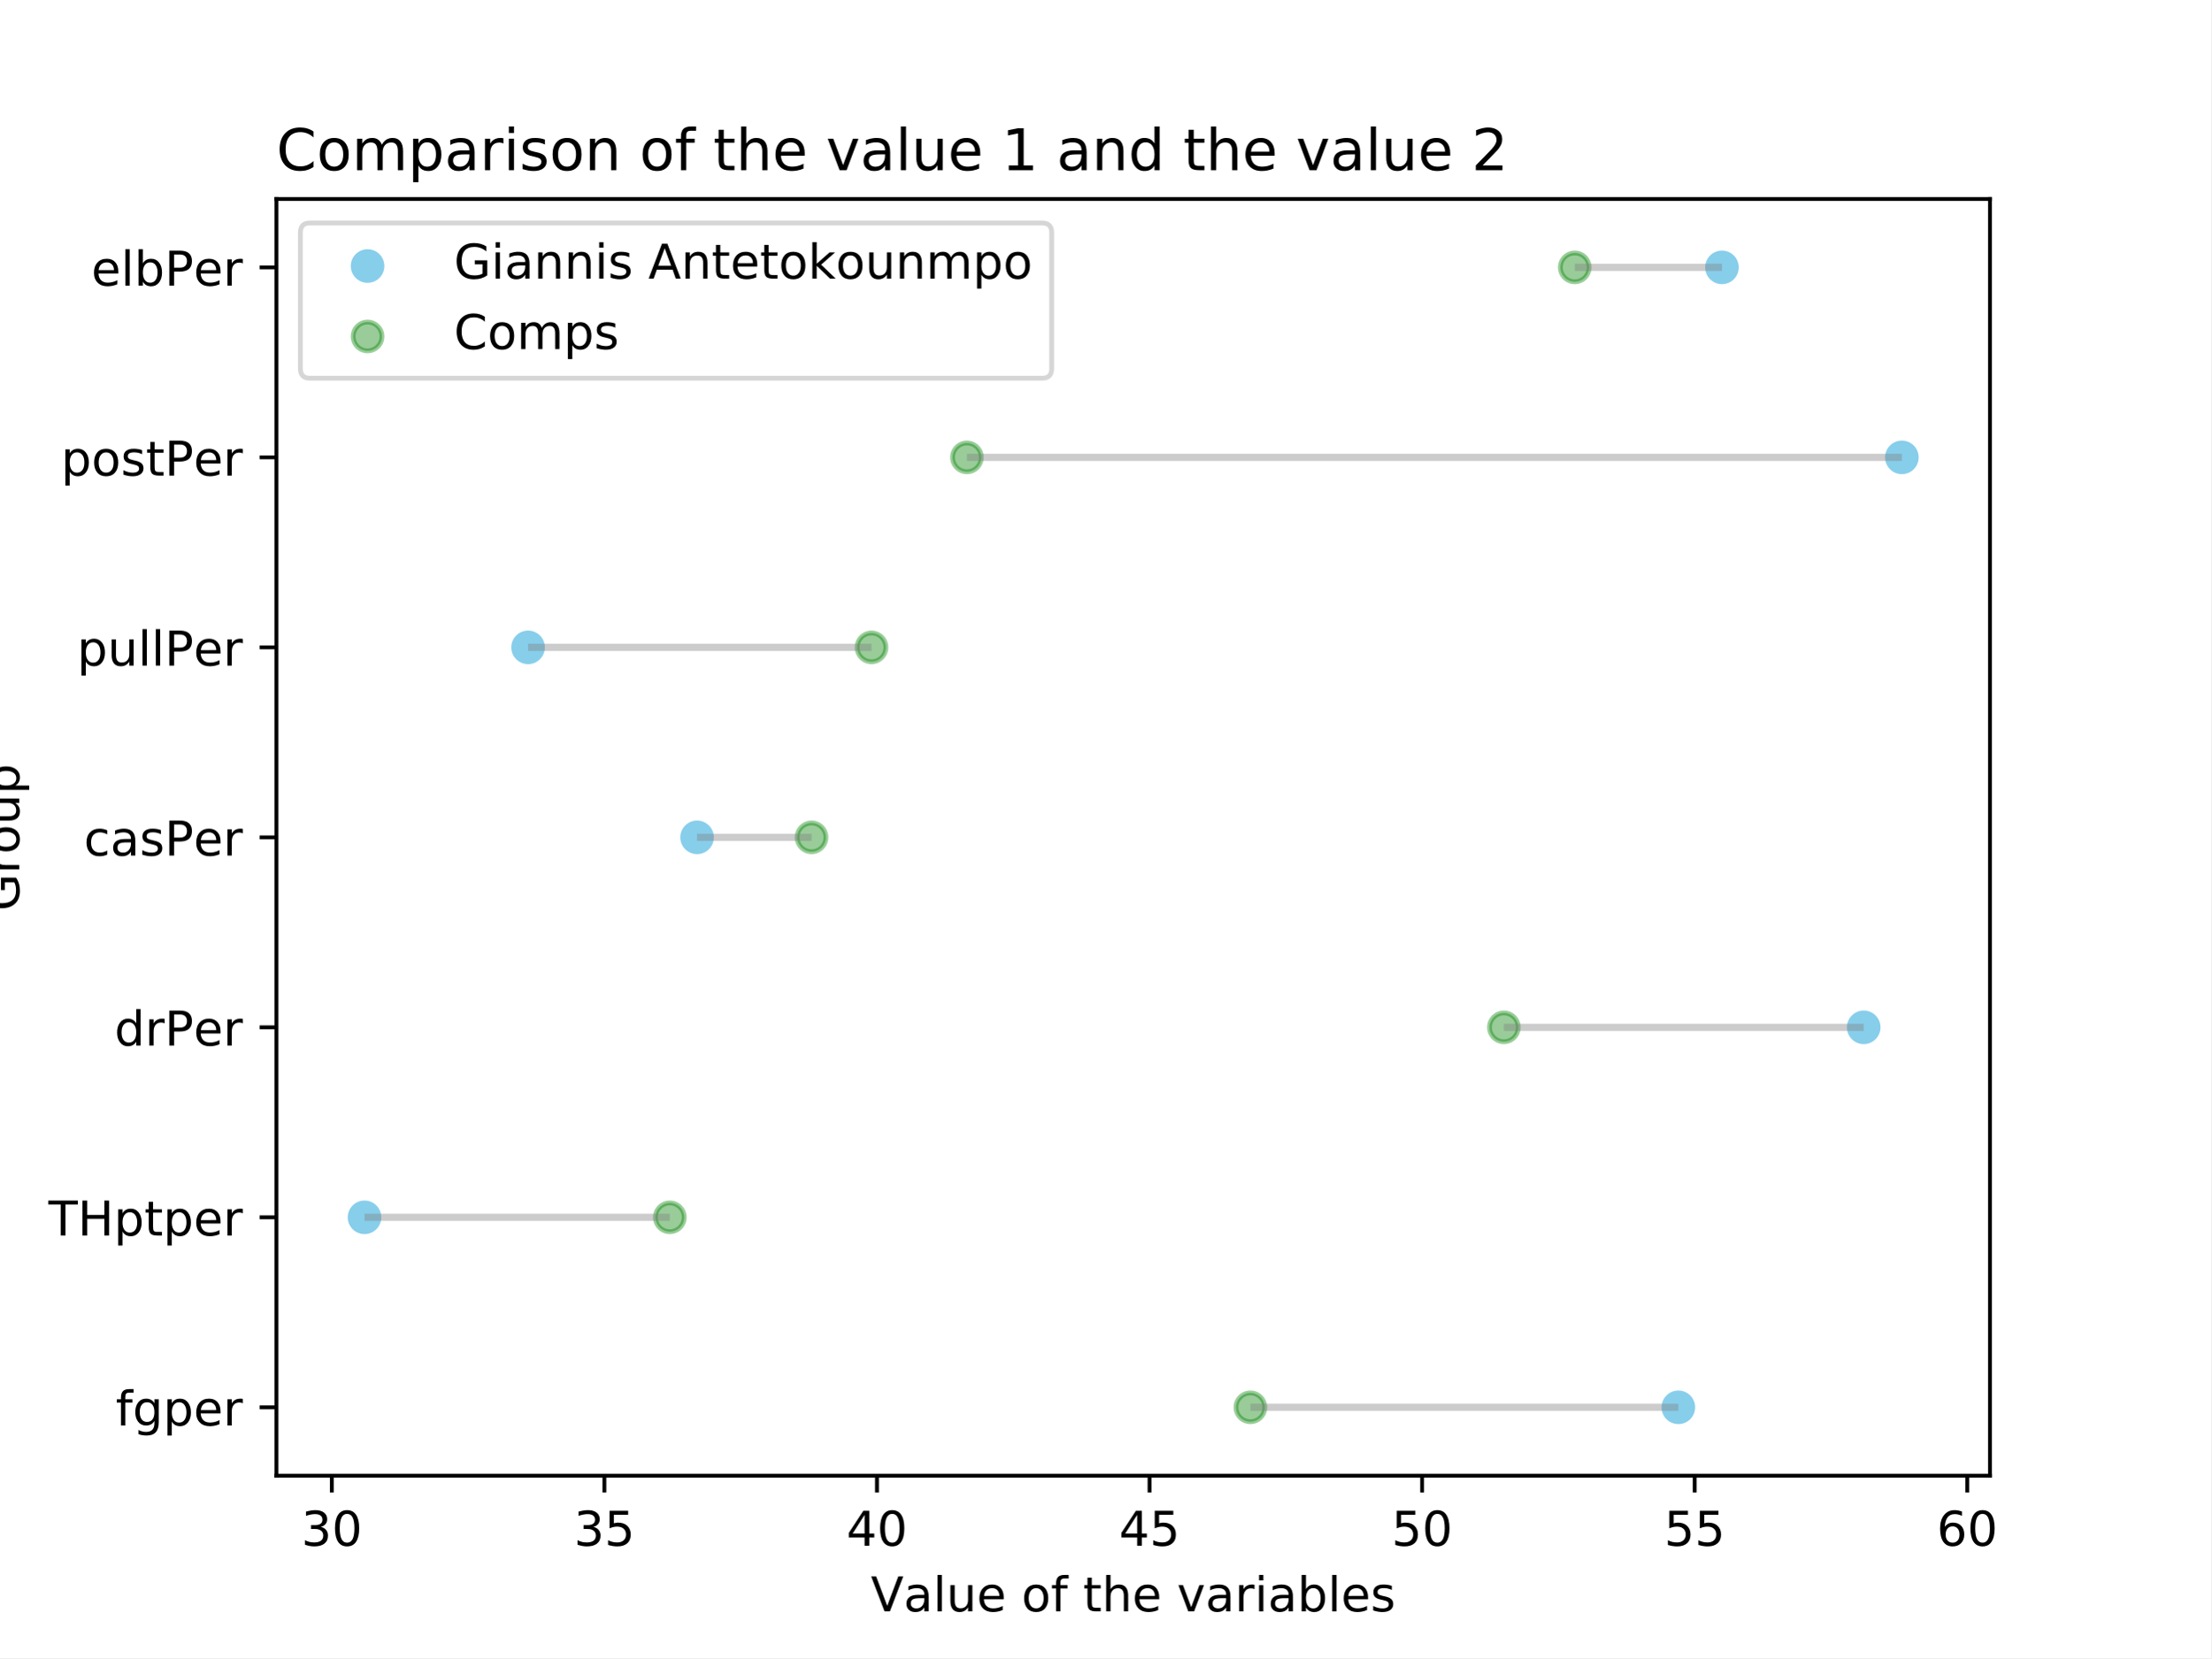
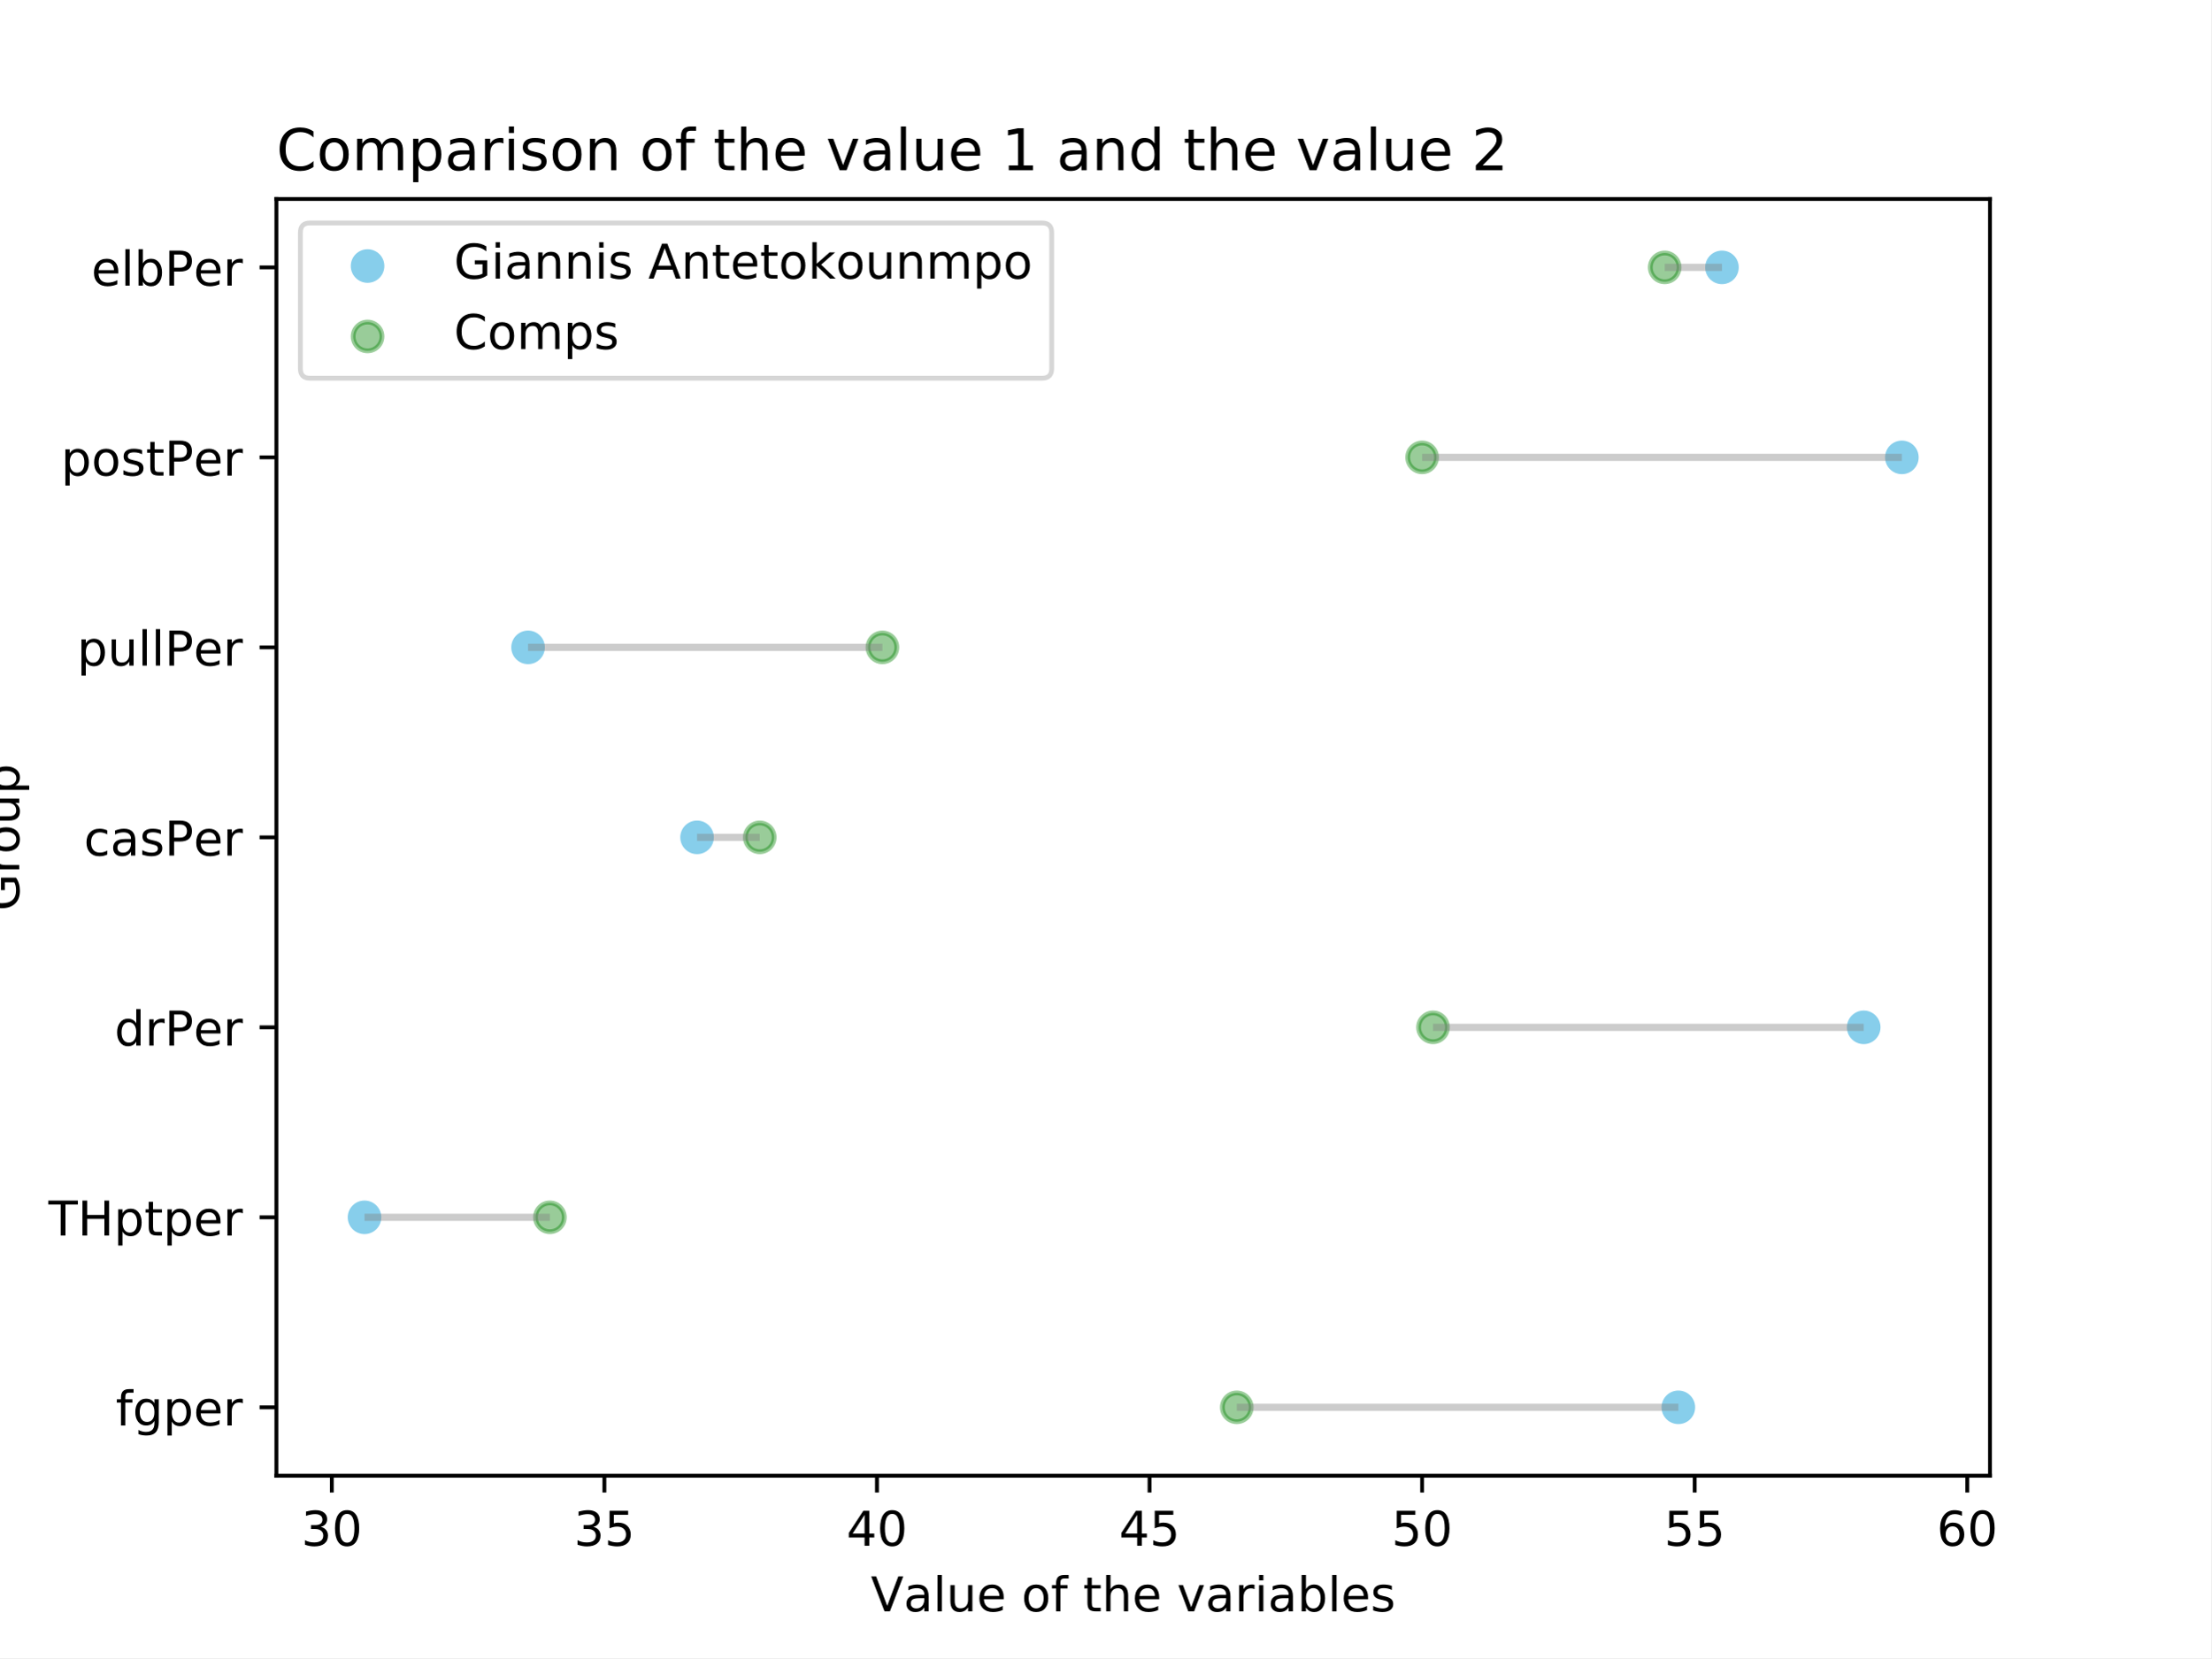
<svg xmlns="http://www.w3.org/2000/svg" xmlns:xlink="http://www.w3.org/1999/xlink" height="345.6pt" version="1.1" viewBox="0 0 460.8 345.6" width="460.8pt">
  <defs>
    <style type="text/css">
*{stroke-linecap:butt;stroke-linejoin:round;}
  </style>
  </defs>
  <g id="figure_1">
    <g id="patch_1">
      <path d="M 0 345.6  L 460.8 345.6  L 460.8 0  L 0 0  z " style="fill:#ffffff;" />
    </g>
    <g id="axes_1">
      <g id="patch_2">
        <path d="M 57.6 307.584  L 414.72 307.584  L 414.72 41.472  L 57.6 41.472  z " style="fill:#ffffff;" />
      </g>
      <g id="PathCollection_1">
        <defs>
-           <path d="M 0 3  C 0.796 3 1.559 2.684 2.121 2.121  C 2.684 1.559 3 0.796 3 0  C 3 -0.796 2.684 -1.559 2.121 -2.121  C 1.559 -2.684 0.796 -3 0 -3  C -0.796 -3 -1.559 -2.684 -2.121 -2.121  C -2.684 -1.559 -3 -0.796 -3 0  C -3 0.796 -2.684 1.559 -2.121 2.121  C -1.559 2.684 -0.796 3 0 3  z " id="m947776d955" style="stroke:#87ceeb;" />
+           <path d="M 0 3  C 0.796 3 1.559 2.684 2.121 2.121  C 2.684 1.559 3 0.796 3 0  C 3 -0.796 2.684 -1.559 2.121 -2.121  C 1.559 -2.684 0.796 -3 0 -3  C -0.796 -3 -1.559 -2.684 -2.121 -2.121  C -2.684 -1.559 -3 -0.796 -3 0  C -3 0.796 -2.684 1.559 -2.121 2.121  C -1.559 2.684 -0.796 3 0 3  z " id="m6962ec17f2" style="stroke:#87ceeb;" />
        </defs>
-         <g clip-path="url(#p437270d280)">
-           <use style="fill:#87ceeb;stroke:#87ceeb;" x="349.774" xlink:href="#m947776d955" y="293.329" />
-           <use style="fill:#87ceeb;stroke:#87ceeb;" x="75.964" xlink:href="#m947776d955" y="253.728" />
-           <use style="fill:#87ceeb;stroke:#87ceeb;" x="388.403" xlink:href="#m947776d955" y="214.128" />
-           <use style="fill:#87ceeb;stroke:#87ceeb;" x="145.269" xlink:href="#m947776d955" y="174.528" />
-           <use style="fill:#87ceeb;stroke:#87ceeb;" x="110.049" xlink:href="#m947776d955" y="134.928" />
-           <use style="fill:#87ceeb;stroke:#87ceeb;" x="396.356" xlink:href="#m947776d955" y="95.328" />
-           <use style="fill:#87ceeb;stroke:#87ceeb;" x="358.863" xlink:href="#m947776d955" y="55.727" />
+         <g clip-path="url(#p68c7eb4a32)">
+           <use style="fill:#87ceeb;stroke:#87ceeb;" x="349.774" xlink:href="#m6962ec17f2" y="293.329" />
+           <use style="fill:#87ceeb;stroke:#87ceeb;" x="75.964" xlink:href="#m6962ec17f2" y="253.728" />
+           <use style="fill:#87ceeb;stroke:#87ceeb;" x="388.403" xlink:href="#m6962ec17f2" y="214.128" />
+           <use style="fill:#87ceeb;stroke:#87ceeb;" x="145.269" xlink:href="#m6962ec17f2" y="174.528" />
+           <use style="fill:#87ceeb;stroke:#87ceeb;" x="110.049" xlink:href="#m6962ec17f2" y="134.928" />
+           <use style="fill:#87ceeb;stroke:#87ceeb;" x="396.356" xlink:href="#m6962ec17f2" y="95.328" />
+           <use style="fill:#87ceeb;stroke:#87ceeb;" x="358.863" xlink:href="#m6962ec17f2" y="55.727" />
        </g>
      </g>
      <g id="PathCollection_2">
        <defs>
-           <path d="M 0 3  C 0.796 3 1.559 2.684 2.121 2.121  C 2.684 1.559 3 0.796 3 0  C 3 -0.796 2.684 -1.559 2.121 -2.121  C 1.559 -2.684 0.796 -3 0 -3  C -0.796 -3 -1.559 -2.684 -2.121 -2.121  C -2.684 -1.559 -3 -0.796 -3 0  C -3 0.796 -2.684 1.559 -2.121 2.121  C -1.559 2.684 -0.796 3 0 3  z " id="md9dff371f3" style="stroke:#008000;stroke-opacity:0.4;" />
+           <path d="M 0 3  C 0.796 3 1.559 2.684 2.121 2.121  C 2.684 1.559 3 0.796 3 0  C 3 -0.796 2.684 -1.559 2.121 -2.121  C 1.559 -2.684 0.796 -3 0 -3  C -0.796 -3 -1.559 -2.684 -2.121 -2.121  C -2.684 -1.559 -3 -0.796 -3 0  C -3 0.796 -2.684 1.559 -2.121 2.121  C -1.559 2.684 -0.796 3 0 3  z " id="mbbd29cd074" style="stroke:#008000;stroke-opacity:0.4;" />
        </defs>
-         <g clip-path="url(#p437270d280)">
-           <use style="fill:#008000;fill-opacity:0.4;stroke:#008000;stroke-opacity:0.4;" x="260.587" xlink:href="#md9dff371f3" y="293.329" />
-           <use style="fill:#008000;fill-opacity:0.4;stroke:#008000;stroke-opacity:0.4;" x="139.588" xlink:href="#md9dff371f3" y="253.728" />
-           <use style="fill:#008000;fill-opacity:0.4;stroke:#008000;stroke-opacity:0.4;" x="313.417" xlink:href="#md9dff371f3" y="214.128" />
-           <use style="fill:#008000;fill-opacity:0.4;stroke:#008000;stroke-opacity:0.4;" x="169.128" xlink:href="#md9dff371f3" y="174.528" />
-           <use style="fill:#008000;fill-opacity:0.4;stroke:#008000;stroke-opacity:0.4;" x="181.625" xlink:href="#md9dff371f3" y="134.928" />
-           <use style="fill:#008000;fill-opacity:0.4;stroke:#008000;stroke-opacity:0.4;" x="201.508" xlink:href="#md9dff371f3" y="95.328" />
-           <use style="fill:#008000;fill-opacity:0.4;stroke:#008000;stroke-opacity:0.4;" x="328.187" xlink:href="#md9dff371f3" y="55.727" />
+         <g clip-path="url(#p68c7eb4a32)">
+           <use style="fill:#008000;fill-opacity:0.4;stroke:#008000;stroke-opacity:0.4;" x="257.747" xlink:href="#mbbd29cd074" y="293.329" />
+           <use style="fill:#008000;fill-opacity:0.4;stroke:#008000;stroke-opacity:0.4;" x="114.593" xlink:href="#mbbd29cd074" y="253.728" />
+           <use style="fill:#008000;fill-opacity:0.4;stroke:#008000;stroke-opacity:0.4;" x="298.648" xlink:href="#mbbd29cd074" y="214.128" />
+           <use style="fill:#008000;fill-opacity:0.4;stroke:#008000;stroke-opacity:0.4;" x="158.334" xlink:href="#mbbd29cd074" y="174.528" />
+           <use style="fill:#008000;fill-opacity:0.4;stroke:#008000;stroke-opacity:0.4;" x="183.898" xlink:href="#mbbd29cd074" y="134.928" />
+           <use style="fill:#008000;fill-opacity:0.4;stroke:#008000;stroke-opacity:0.4;" x="296.375" xlink:href="#mbbd29cd074" y="95.328" />
+           <use style="fill:#008000;fill-opacity:0.4;stroke:#008000;stroke-opacity:0.4;" x="346.934" xlink:href="#mbbd29cd074" y="55.727" />
        </g>
      </g>
      <g id="matplotlib.axis_1">
        <g id="xtick_1">
          <g id="line2d_1">
            <defs>
-               <path d="M 0 0  L 0 3.5  " id="m39824d3996" style="stroke:#000000;stroke-width:0.8;" />
-             </defs>
-             <g>
-               <use style="stroke:#000000;stroke-width:0.8;" x="69.148" xlink:href="#m39824d3996" y="307.584" />
+               <path d="M 0 0  L 0 3.5  " id="m022656944a" style="stroke:#000000;stroke-width:0.8;" />
+             </defs>
+             <g>
+               <use style="stroke:#000000;stroke-width:0.8;" x="69.148" xlink:href="#m022656944a" y="307.584" />
            </g>
          </g>
          <g id="text_1">
            <defs>
              <path d="M 40.578 39.312  Q 47.656 37.797 51.625 33  Q 55.609 28.219 55.609 21.188  Q 55.609 10.406 48.188 4.484  Q 40.766 -1.422 27.094 -1.422  Q 22.516 -1.422 17.656 -0.516  Q 12.797 0.391 7.625 2.203  L 7.625 11.719  Q 11.719 9.328 16.594 8.109  Q 21.484 6.891 26.812 6.891  Q 36.078 6.891 40.938 10.547  Q 45.797 14.203 45.797 21.188  Q 45.797 27.641 41.281 31.266  Q 36.766 34.906 28.719 34.906  L 20.219 34.906  L 20.219 43.016  L 29.109 43.016  Q 36.375 43.016 40.234 45.922  Q 44.094 48.828 44.094 54.297  Q 44.094 59.906 40.109 62.906  Q 36.141 65.922 28.719 65.922  Q 24.656 65.922 20.016 65.031  Q 15.375 64.156 9.812 62.312  L 9.812 71.094  Q 15.438 72.656 20.344 73.438  Q 25.25 74.219 29.594 74.219  Q 40.828 74.219 47.359 69.109  Q 53.906 64.016 53.906 55.328  Q 53.906 49.266 50.438 45.094  Q 46.969 40.922 40.578 39.312  z " id="DejaVuSans-33" />
              <path d="M 31.781 66.406  Q 24.172 66.406 20.328 58.906  Q 16.5 51.422 16.5 36.375  Q 16.5 21.391 20.328 13.891  Q 24.172 6.391 31.781 6.391  Q 39.453 6.391 43.281 13.891  Q 47.125 21.391 47.125 36.375  Q 47.125 51.422 43.281 58.906  Q 39.453 66.406 31.781 66.406  z M 31.781 74.219  Q 44.047 74.219 50.516 64.516  Q 56.984 54.828 56.984 36.375  Q 56.984 17.969 50.516 8.266  Q 44.047 -1.422 31.781 -1.422  Q 19.531 -1.422 13.062 8.266  Q 6.594 17.969 6.594 36.375  Q 6.594 54.828 13.062 64.516  Q 19.531 74.219 31.781 74.219  z " id="DejaVuSans-30" />
            </defs>
            <g transform="translate(62.78503 322.1824)scale(0.1 -0.1)">
              <use xlink:href="#DejaVuSans-33" />
              <use x="63.623" xlink:href="#DejaVuSans-30" />
            </g>
          </g>
        </g>
        <g id="xtick_2">
          <g id="line2d_2">
            <g>
-               <use style="stroke:#000000;stroke-width:0.8;" x="125.954" xlink:href="#m39824d3996" y="307.584" />
+               <use style="stroke:#000000;stroke-width:0.8;" x="125.954" xlink:href="#m022656944a" y="307.584" />
            </g>
          </g>
          <g id="text_2">
            <defs>
              <path d="M 10.797 72.906  L 49.516 72.906  L 49.516 64.594  L 19.828 64.594  L 19.828 46.734  Q 21.969 47.469 24.109 47.828  Q 26.266 48.188 28.422 48.188  Q 40.625 48.188 47.75 41.5  Q 54.891 34.812 54.891 23.391  Q 54.891 11.625 47.562 5.094  Q 40.234 -1.422 26.906 -1.422  Q 22.312 -1.422 17.547 -0.641  Q 12.797 0.141 7.719 1.703  L 7.719 11.625  Q 12.109 9.234 16.797 8.062  Q 21.484 6.891 26.703 6.891  Q 35.156 6.891 40.078 11.328  Q 45.016 15.766 45.016 23.391  Q 45.016 31 40.078 35.438  Q 35.156 39.891 26.703 39.891  Q 22.75 39.891 18.812 39.016  Q 14.891 38.141 10.797 36.281  z " id="DejaVuSans-35" />
            </defs>
            <g transform="translate(119.592 322.1824)scale(0.1 -0.1)">
              <use xlink:href="#DejaVuSans-33" />
              <use x="63.623" xlink:href="#DejaVuSans-35" />
            </g>
          </g>
        </g>
        <g id="xtick_3">
          <g id="line2d_3">
            <g>
-               <use style="stroke:#000000;stroke-width:0.8;" x="182.761" xlink:href="#m39824d3996" y="307.584" />
+               <use style="stroke:#000000;stroke-width:0.8;" x="182.761" xlink:href="#m022656944a" y="307.584" />
            </g>
          </g>
          <g id="text_3">
            <defs>
              <path d="M 37.797 64.312  L 12.891 25.391  L 37.797 25.391  z M 35.203 72.906  L 47.609 72.906  L 47.609 25.391  L 58.016 25.391  L 58.016 17.188  L 47.609 17.188  L 47.609 0  L 37.797 0  L 37.797 17.188  L 4.891 17.188  L 4.891 26.703  z " id="DejaVuSans-34" />
            </defs>
            <g transform="translate(176.399 322.1824)scale(0.1 -0.1)">
              <use xlink:href="#DejaVuSans-34" />
              <use x="63.623" xlink:href="#DejaVuSans-30" />
            </g>
          </g>
        </g>
        <g id="xtick_4">
          <g id="line2d_4">
            <g>
-               <use style="stroke:#000000;stroke-width:0.8;" x="239.568" xlink:href="#m39824d3996" y="307.584" />
+               <use style="stroke:#000000;stroke-width:0.8;" x="239.568" xlink:href="#m022656944a" y="307.584" />
            </g>
          </g>
          <g id="text_4">
            <g transform="translate(233.2059 322.1824)scale(0.1 -0.1)">
              <use xlink:href="#DejaVuSans-34" />
              <use x="63.623" xlink:href="#DejaVuSans-35" />
            </g>
          </g>
        </g>
        <g id="xtick_5">
          <g id="line2d_5">
            <g>
-               <use style="stroke:#000000;stroke-width:0.8;" x="296.375" xlink:href="#m39824d3996" y="307.584" />
+               <use style="stroke:#000000;stroke-width:0.8;" x="296.375" xlink:href="#m022656944a" y="307.584" />
            </g>
          </g>
          <g id="text_5">
            <g transform="translate(290.0129 322.1824)scale(0.1 -0.1)">
              <use xlink:href="#DejaVuSans-35" />
              <use x="63.623" xlink:href="#DejaVuSans-30" />
            </g>
          </g>
        </g>
        <g id="xtick_6">
          <g id="line2d_6">
            <g>
-               <use style="stroke:#000000;stroke-width:0.8;" x="353.182" xlink:href="#m39824d3996" y="307.584" />
+               <use style="stroke:#000000;stroke-width:0.8;" x="353.182" xlink:href="#m022656944a" y="307.584" />
            </g>
          </g>
          <g id="text_6">
            <g transform="translate(346.8198 322.1824)scale(0.1 -0.1)">
              <use xlink:href="#DejaVuSans-35" />
              <use x="63.623" xlink:href="#DejaVuSans-35" />
            </g>
          </g>
        </g>
        <g id="xtick_7">
          <g id="line2d_7">
            <g>
-               <use style="stroke:#000000;stroke-width:0.8;" x="409.989" xlink:href="#m39824d3996" y="307.584" />
+               <use style="stroke:#000000;stroke-width:0.8;" x="409.989" xlink:href="#m022656944a" y="307.584" />
            </g>
          </g>
          <g id="text_7">
            <defs>
              <path d="M 33.016 40.375  Q 26.375 40.375 22.484 35.828  Q 18.609 31.297 18.609 23.391  Q 18.609 15.531 22.484 10.953  Q 26.375 6.391 33.016 6.391  Q 39.656 6.391 43.531 10.953  Q 47.406 15.531 47.406 23.391  Q 47.406 31.297 43.531 35.828  Q 39.656 40.375 33.016 40.375  z M 52.594 71.297  L 52.594 62.312  Q 48.875 64.062 45.094 64.984  Q 41.312 65.922 37.594 65.922  Q 27.828 65.922 22.672 59.328  Q 17.531 52.734 16.797 39.406  Q 19.672 43.656 24.016 45.922  Q 28.375 48.188 33.594 48.188  Q 44.578 48.188 50.953 41.516  Q 57.328 34.859 57.328 23.391  Q 57.328 12.156 50.688 5.359  Q 44.047 -1.422 33.016 -1.422  Q 20.359 -1.422 13.672 8.266  Q 6.984 17.969 6.984 36.375  Q 6.984 53.656 15.188 63.938  Q 23.391 74.219 37.203 74.219  Q 40.922 74.219 44.703 73.484  Q 48.484 72.75 52.594 71.297  z " id="DejaVuSans-36" />
            </defs>
            <g transform="translate(403.6268 322.1824)scale(0.1 -0.1)">
              <use xlink:href="#DejaVuSans-36" />
              <use x="63.623" xlink:href="#DejaVuSans-30" />
            </g>
          </g>
        </g>
        <g id="text_8">
          <defs>
            <path d="M 28.609 0  L 0.781 72.906  L 11.078 72.906  L 34.188 11.531  L 57.328 72.906  L 67.578 72.906  L 39.797 0  z " id="DejaVuSans-56" />
            <path d="M 34.281 27.484  Q 23.391 27.484 19.188 25  Q 14.984 22.516 14.984 16.5  Q 14.984 11.719 18.141 8.906  Q 21.297 6.109 26.703 6.109  Q 34.188 6.109 38.703 11.406  Q 43.219 16.703 43.219 25.484  L 43.219 27.484  z M 52.203 31.203  L 52.203 0  L 43.219 0  L 43.219 8.297  Q 40.141 3.328 35.547 0.953  Q 30.953 -1.422 24.312 -1.422  Q 15.922 -1.422 10.953 3.297  Q 6 8.016 6 15.922  Q 6 25.141 12.172 29.828  Q 18.359 34.516 30.609 34.516  L 43.219 34.516  L 43.219 35.406  Q 43.219 41.609 39.141 45  Q 35.062 48.391 27.688 48.391  Q 23 48.391 18.547 47.266  Q 14.109 46.141 10.016 43.891  L 10.016 52.203  Q 14.938 54.109 19.578 55.047  Q 24.219 56 28.609 56  Q 40.484 56 46.344 49.844  Q 52.203 43.703 52.203 31.203  z " id="DejaVuSans-61" />
            <path d="M 9.422 75.984  L 18.406 75.984  L 18.406 0  L 9.422 0  z " id="DejaVuSans-6c" />
            <path d="M 8.5 21.578  L 8.5 54.688  L 17.484 54.688  L 17.484 21.922  Q 17.484 14.156 20.5 10.266  Q 23.531 6.391 29.594 6.391  Q 36.859 6.391 41.078 11.031  Q 45.312 15.672 45.312 23.688  L 45.312 54.688  L 54.297 54.688  L 54.297 0  L 45.312 0  L 45.312 8.406  Q 42.047 3.422 37.719 1  Q 33.406 -1.422 27.688 -1.422  Q 18.266 -1.422 13.375 4.438  Q 8.5 10.297 8.5 21.578  z M 31.109 56  z " id="DejaVuSans-75" />
            <path d="M 56.203 29.594  L 56.203 25.203  L 14.891 25.203  Q 15.484 15.922 20.484 11.062  Q 25.484 6.203 34.422 6.203  Q 39.594 6.203 44.453 7.469  Q 49.312 8.734 54.109 11.281  L 54.109 2.781  Q 49.266 0.734 44.188 -0.344  Q 39.109 -1.422 33.891 -1.422  Q 20.797 -1.422 13.156 6.188  Q 5.516 13.812 5.516 26.812  Q 5.516 40.234 12.766 48.109  Q 20.016 56 32.328 56  Q 43.359 56 49.781 48.891  Q 56.203 41.797 56.203 29.594  z M 47.219 32.234  Q 47.125 39.594 43.094 43.984  Q 39.062 48.391 32.422 48.391  Q 24.906 48.391 20.391 44.141  Q 15.875 39.891 15.188 32.172  z " id="DejaVuSans-65" />
            <path id="DejaVuSans-20" />
            <path d="M 30.609 48.391  Q 23.391 48.391 19.188 42.75  Q 14.984 37.109 14.984 27.297  Q 14.984 17.484 19.156 11.844  Q 23.344 6.203 30.609 6.203  Q 37.797 6.203 41.984 11.859  Q 46.188 17.531 46.188 27.297  Q 46.188 37.016 41.984 42.703  Q 37.797 48.391 30.609 48.391  z M 30.609 56  Q 42.328 56 49.016 48.375  Q 55.719 40.766 55.719 27.297  Q 55.719 13.875 49.016 6.219  Q 42.328 -1.422 30.609 -1.422  Q 18.844 -1.422 12.172 6.219  Q 5.516 13.875 5.516 27.297  Q 5.516 40.766 12.172 48.375  Q 18.844 56 30.609 56  z " id="DejaVuSans-6f" />
            <path d="M 37.109 75.984  L 37.109 68.5  L 28.516 68.5  Q 23.688 68.5 21.797 66.547  Q 19.922 64.594 19.922 59.516  L 19.922 54.688  L 34.719 54.688  L 34.719 47.703  L 19.922 47.703  L 19.922 0  L 10.891 0  L 10.891 47.703  L 2.297 47.703  L 2.297 54.688  L 10.891 54.688  L 10.891 58.5  Q 10.891 67.625 15.141 71.797  Q 19.391 75.984 28.609 75.984  z " id="DejaVuSans-66" />
            <path d="M 18.312 70.219  L 18.312 54.688  L 36.812 54.688  L 36.812 47.703  L 18.312 47.703  L 18.312 18.016  Q 18.312 11.328 20.141 9.422  Q 21.969 7.516 27.594 7.516  L 36.812 7.516  L 36.812 0  L 27.594 0  Q 17.188 0 13.234 3.875  Q 9.281 7.766 9.281 18.016  L 9.281 47.703  L 2.688 47.703  L 2.688 54.688  L 9.281 54.688  L 9.281 70.219  z " id="DejaVuSans-74" />
            <path d="M 54.891 33.016  L 54.891 0  L 45.906 0  L 45.906 32.719  Q 45.906 40.484 42.875 44.328  Q 39.844 48.188 33.797 48.188  Q 26.516 48.188 22.312 43.547  Q 18.109 38.922 18.109 30.906  L 18.109 0  L 9.078 0  L 9.078 75.984  L 18.109 75.984  L 18.109 46.188  Q 21.344 51.125 25.703 53.562  Q 30.078 56 35.797 56  Q 45.219 56 50.047 50.172  Q 54.891 44.344 54.891 33.016  z " id="DejaVuSans-68" />
            <path d="M 2.984 54.688  L 12.5 54.688  L 29.594 8.797  L 46.688 54.688  L 56.203 54.688  L 35.688 0  L 23.484 0  z " id="DejaVuSans-76" />
            <path d="M 41.109 46.297  Q 39.594 47.172 37.812 47.578  Q 36.031 48 33.891 48  Q 26.266 48 22.188 43.047  Q 18.109 38.094 18.109 28.812  L 18.109 0  L 9.078 0  L 9.078 54.688  L 18.109 54.688  L 18.109 46.188  Q 20.953 51.172 25.484 53.578  Q 30.031 56 36.531 56  Q 37.453 56 38.578 55.875  Q 39.703 55.766 41.062 55.516  z " id="DejaVuSans-72" />
            <path d="M 9.422 54.688  L 18.406 54.688  L 18.406 0  L 9.422 0  z M 9.422 75.984  L 18.406 75.984  L 18.406 64.594  L 9.422 64.594  z " id="DejaVuSans-69" />
            <path d="M 48.688 27.297  Q 48.688 37.203 44.609 42.844  Q 40.531 48.484 33.406 48.484  Q 26.266 48.484 22.188 42.844  Q 18.109 37.203 18.109 27.297  Q 18.109 17.391 22.188 11.75  Q 26.266 6.109 33.406 6.109  Q 40.531 6.109 44.609 11.75  Q 48.688 17.391 48.688 27.297  z M 18.109 46.391  Q 20.953 51.266 25.266 53.625  Q 29.594 56 35.594 56  Q 45.562 56 51.781 48.094  Q 58.016 40.188 58.016 27.297  Q 58.016 14.406 51.781 6.484  Q 45.562 -1.422 35.594 -1.422  Q 29.594 -1.422 25.266 0.953  Q 20.953 3.328 18.109 8.203  L 18.109 0  L 9.078 0  L 9.078 75.984  L 18.109 75.984  z " id="DejaVuSans-62" />
            <path d="M 44.281 53.078  L 44.281 44.578  Q 40.484 46.531 36.375 47.5  Q 32.281 48.484 27.875 48.484  Q 21.188 48.484 17.844 46.438  Q 14.5 44.391 14.5 40.281  Q 14.5 37.156 16.891 35.375  Q 19.281 33.594 26.516 31.984  L 29.594 31.297  Q 39.156 29.25 43.188 25.516  Q 47.219 21.781 47.219 15.094  Q 47.219 7.469 41.188 3.016  Q 35.156 -1.422 24.609 -1.422  Q 20.219 -1.422 15.453 -0.562  Q 10.688 0.297 5.422 2  L 5.422 11.281  Q 10.406 8.688 15.234 7.391  Q 20.062 6.109 24.812 6.109  Q 31.156 6.109 34.562 8.281  Q 37.984 10.453 37.984 14.406  Q 37.984 18.062 35.516 20.016  Q 33.062 21.969 24.703 23.781  L 21.578 24.516  Q 13.234 26.266 9.516 29.906  Q 5.812 33.547 5.812 39.891  Q 5.812 47.609 11.281 51.797  Q 16.75 56 26.812 56  Q 31.781 56 36.172 55.266  Q 40.578 54.547 44.281 53.078  z " id="DejaVuSans-73" />
          </defs>
          <g transform="translate(181.478 335.8606)scale(0.1 -0.1)">
            <use xlink:href="#DejaVuSans-56" />
            <use x="68.299" xlink:href="#DejaVuSans-61" />
            <use x="129.578" xlink:href="#DejaVuSans-6c" />
            <use x="157.361" xlink:href="#DejaVuSans-75" />
            <use x="220.74" xlink:href="#DejaVuSans-65" />
            <use x="282.264" xlink:href="#DejaVuSans-20" />
            <use x="314.051" xlink:href="#DejaVuSans-6f" />
            <use x="375.232" xlink:href="#DejaVuSans-66" />
            <use x="410.438" xlink:href="#DejaVuSans-20" />
            <use x="442.225" xlink:href="#DejaVuSans-74" />
            <use x="481.434" xlink:href="#DejaVuSans-68" />
            <use x="544.812" xlink:href="#DejaVuSans-65" />
            <use x="606.336" xlink:href="#DejaVuSans-20" />
            <use x="638.123" xlink:href="#DejaVuSans-76" />
            <use x="697.303" xlink:href="#DejaVuSans-61" />
            <use x="758.582" xlink:href="#DejaVuSans-72" />
            <use x="799.695" xlink:href="#DejaVuSans-69" />
            <use x="827.479" xlink:href="#DejaVuSans-61" />
            <use x="888.758" xlink:href="#DejaVuSans-62" />
            <use x="952.234" xlink:href="#DejaVuSans-6c" />
            <use x="980.018" xlink:href="#DejaVuSans-65" />
            <use x="1041.541" xlink:href="#DejaVuSans-73" />
          </g>
        </g>
      </g>
      <g id="matplotlib.axis_2">
        <g id="ytick_1">
          <g id="line2d_8">
            <defs>
-               <path d="M 0 0  L -3.5 0  " id="mea6fd735a3" style="stroke:#000000;stroke-width:0.8;" />
-             </defs>
-             <g>
-               <use style="stroke:#000000;stroke-width:0.8;" x="57.6" xlink:href="#mea6fd735a3" y="293.329" />
+               <path d="M 0 0  L -3.5 0  " id="m9fed2e1201" style="stroke:#000000;stroke-width:0.8;" />
+             </defs>
+             <g>
+               <use style="stroke:#000000;stroke-width:0.8;" x="57.6" xlink:href="#m9fed2e1201" y="293.329" />
            </g>
          </g>
          <g id="text_9">
            <defs>
              <path d="M 45.406 27.984  Q 45.406 37.75 41.375 43.109  Q 37.359 48.484 30.078 48.484  Q 22.859 48.484 18.828 43.109  Q 14.797 37.75 14.797 27.984  Q 14.797 18.266 18.828 12.891  Q 22.859 7.516 30.078 7.516  Q 37.359 7.516 41.375 12.891  Q 45.406 18.266 45.406 27.984  z M 54.391 6.781  Q 54.391 -7.172 48.188 -13.984  Q 42 -20.797 29.203 -20.797  Q 24.469 -20.797 20.266 -20.094  Q 16.062 -19.391 12.109 -17.922  L 12.109 -9.188  Q 16.062 -11.328 19.922 -12.344  Q 23.781 -13.375 27.781 -13.375  Q 36.625 -13.375 41.016 -8.766  Q 45.406 -4.156 45.406 5.172  L 45.406 9.625  Q 42.625 4.781 38.281 2.391  Q 33.938 0 27.875 0  Q 17.828 0 11.672 7.656  Q 5.516 15.328 5.516 27.984  Q 5.516 40.672 11.672 48.328  Q 17.828 56 27.875 56  Q 33.938 56 38.281 53.609  Q 42.625 51.219 45.406 46.391  L 45.406 54.688  L 54.391 54.688  z " id="DejaVuSans-67" />
              <path d="M 18.109 8.203  L 18.109 -20.797  L 9.078 -20.797  L 9.078 54.688  L 18.109 54.688  L 18.109 46.391  Q 20.953 51.266 25.266 53.625  Q 29.594 56 35.594 56  Q 45.562 56 51.781 48.094  Q 58.016 40.188 58.016 27.297  Q 58.016 14.406 51.781 6.484  Q 45.562 -1.422 35.594 -1.422  Q 29.594 -1.422 25.266 0.953  Q 20.953 3.328 18.109 8.203  z M 48.688 27.297  Q 48.688 37.203 44.609 42.844  Q 40.531 48.484 33.406 48.484  Q 26.266 48.484 22.188 42.844  Q 18.109 37.203 18.109 27.297  Q 18.109 17.391 22.188 11.75  Q 26.266 6.109 33.406 6.109  Q 40.531 6.109 44.609 11.75  Q 48.688 17.391 48.688 27.297  z " id="DejaVuSans-70" />
            </defs>
            <g transform="translate(24.11875 297.1279)scale(0.1 -0.1)">
              <use xlink:href="#DejaVuSans-66" />
              <use x="35.205" xlink:href="#DejaVuSans-67" />
              <use x="98.682" xlink:href="#DejaVuSans-70" />
              <use x="162.158" xlink:href="#DejaVuSans-65" />
              <use x="223.682" xlink:href="#DejaVuSans-72" />
            </g>
          </g>
        </g>
        <g id="ytick_2">
          <g id="line2d_9">
            <g>
-               <use style="stroke:#000000;stroke-width:0.8;" x="57.6" xlink:href="#mea6fd735a3" y="253.728" />
+               <use style="stroke:#000000;stroke-width:0.8;" x="57.6" xlink:href="#m9fed2e1201" y="253.728" />
            </g>
          </g>
          <g id="text_10">
            <defs>
              <path d="M -0.297 72.906  L 61.375 72.906  L 61.375 64.594  L 35.5 64.594  L 35.5 0  L 25.594 0  L 25.594 64.594  L -0.297 64.594  z " id="DejaVuSans-54" />
              <path d="M 9.812 72.906  L 19.672 72.906  L 19.672 43.016  L 55.516 43.016  L 55.516 72.906  L 65.375 72.906  L 65.375 0  L 55.516 0  L 55.516 34.719  L 19.672 34.719  L 19.672 0  L 9.812 0  z " id="DejaVuSans-48" />
            </defs>
            <g transform="translate(10.09062 257.5277)scale(0.1 -0.1)">
              <use xlink:href="#DejaVuSans-54" />
              <use x="61.084" xlink:href="#DejaVuSans-48" />
              <use x="136.279" xlink:href="#DejaVuSans-70" />
              <use x="199.756" xlink:href="#DejaVuSans-74" />
              <use x="238.965" xlink:href="#DejaVuSans-70" />
              <use x="302.441" xlink:href="#DejaVuSans-65" />
              <use x="363.965" xlink:href="#DejaVuSans-72" />
            </g>
          </g>
        </g>
        <g id="ytick_3">
          <g id="line2d_10">
            <g>
-               <use style="stroke:#000000;stroke-width:0.8;" x="57.6" xlink:href="#mea6fd735a3" y="214.128" />
+               <use style="stroke:#000000;stroke-width:0.8;" x="57.6" xlink:href="#m9fed2e1201" y="214.128" />
            </g>
          </g>
          <g id="text_11">
            <defs>
              <path d="M 45.406 46.391  L 45.406 75.984  L 54.391 75.984  L 54.391 0  L 45.406 0  L 45.406 8.203  Q 42.578 3.328 38.25 0.953  Q 33.938 -1.422 27.875 -1.422  Q 17.969 -1.422 11.734 6.484  Q 5.516 14.406 5.516 27.297  Q 5.516 40.188 11.734 48.094  Q 17.969 56 27.875 56  Q 33.938 56 38.25 53.625  Q 42.578 51.266 45.406 46.391  z M 14.797 27.297  Q 14.797 17.391 18.875 11.75  Q 22.953 6.109 30.078 6.109  Q 37.203 6.109 41.297 11.75  Q 45.406 17.391 45.406 27.297  Q 45.406 37.203 41.297 42.844  Q 37.203 48.484 30.078 48.484  Q 22.953 48.484 18.875 42.844  Q 14.797 37.203 14.797 27.297  z " id="DejaVuSans-64" />
              <path d="M 19.672 64.797  L 19.672 37.406  L 32.078 37.406  Q 38.969 37.406 42.719 40.969  Q 46.484 44.531 46.484 51.125  Q 46.484 57.672 42.719 61.234  Q 38.969 64.797 32.078 64.797  z M 9.812 72.906  L 32.078 72.906  Q 44.344 72.906 50.609 67.359  Q 56.891 61.812 56.891 51.125  Q 56.891 40.328 50.609 34.812  Q 44.344 29.297 32.078 29.297  L 19.672 29.297  L 19.672 0  L 9.812 0  z " id="DejaVuSans-50" />
            </defs>
            <g transform="translate(23.85156 217.9274)scale(0.1 -0.1)">
              <use xlink:href="#DejaVuSans-64" />
              <use x="63.477" xlink:href="#DejaVuSans-72" />
              <use x="104.59" xlink:href="#DejaVuSans-50" />
              <use x="164.846" xlink:href="#DejaVuSans-65" />
              <use x="226.369" xlink:href="#DejaVuSans-72" />
            </g>
          </g>
        </g>
        <g id="ytick_4">
          <g id="line2d_11">
            <g>
-               <use style="stroke:#000000;stroke-width:0.8;" x="57.6" xlink:href="#mea6fd735a3" y="174.528" />
+               <use style="stroke:#000000;stroke-width:0.8;" x="57.6" xlink:href="#m9fed2e1201" y="174.528" />
            </g>
          </g>
          <g id="text_12">
            <defs>
              <path d="M 48.781 52.594  L 48.781 44.188  Q 44.969 46.297 41.141 47.344  Q 37.312 48.391 33.406 48.391  Q 24.656 48.391 19.812 42.844  Q 14.984 37.312 14.984 27.297  Q 14.984 17.281 19.812 11.734  Q 24.656 6.203 33.406 6.203  Q 37.312 6.203 41.141 7.25  Q 44.969 8.297 48.781 10.406  L 48.781 2.094  Q 45.016 0.344 40.984 -0.531  Q 36.969 -1.422 32.422 -1.422  Q 20.062 -1.422 12.781 6.344  Q 5.516 14.109 5.516 27.297  Q 5.516 40.672 12.859 48.328  Q 20.219 56 33.016 56  Q 37.156 56 41.109 55.141  Q 45.062 54.297 48.781 52.594  z " id="DejaVuSans-63" />
            </defs>
            <g transform="translate(17.475 178.3272)scale(0.1 -0.1)">
              <use xlink:href="#DejaVuSans-63" />
              <use x="54.98" xlink:href="#DejaVuSans-61" />
              <use x="116.26" xlink:href="#DejaVuSans-73" />
              <use x="168.359" xlink:href="#DejaVuSans-50" />
              <use x="228.615" xlink:href="#DejaVuSans-65" />
              <use x="290.139" xlink:href="#DejaVuSans-72" />
            </g>
          </g>
        </g>
        <g id="ytick_5">
          <g id="line2d_12">
            <g>
-               <use style="stroke:#000000;stroke-width:0.8;" x="57.6" xlink:href="#mea6fd735a3" y="134.928" />
+               <use style="stroke:#000000;stroke-width:0.8;" x="57.6" xlink:href="#m9fed2e1201" y="134.928" />
            </g>
          </g>
          <g id="text_13">
            <g transform="translate(16.06875 138.727)scale(0.1 -0.1)">
              <use xlink:href="#DejaVuSans-70" />
              <use x="63.477" xlink:href="#DejaVuSans-75" />
              <use x="126.855" xlink:href="#DejaVuSans-6c" />
              <use x="154.639" xlink:href="#DejaVuSans-6c" />
              <use x="182.422" xlink:href="#DejaVuSans-50" />
              <use x="242.678" xlink:href="#DejaVuSans-65" />
              <use x="304.201" xlink:href="#DejaVuSans-72" />
            </g>
          </g>
        </g>
        <g id="ytick_6">
          <g id="line2d_13">
            <g>
-               <use style="stroke:#000000;stroke-width:0.8;" x="57.6" xlink:href="#mea6fd735a3" y="95.328" />
+               <use style="stroke:#000000;stroke-width:0.8;" x="57.6" xlink:href="#m9fed2e1201" y="95.328" />
            </g>
          </g>
          <g id="text_14">
            <g transform="translate(12.71406 99.12677)scale(0.1 -0.1)">
              <use xlink:href="#DejaVuSans-70" />
              <use x="63.477" xlink:href="#DejaVuSans-6f" />
              <use x="124.658" xlink:href="#DejaVuSans-73" />
              <use x="176.758" xlink:href="#DejaVuSans-74" />
              <use x="215.967" xlink:href="#DejaVuSans-50" />
              <use x="276.223" xlink:href="#DejaVuSans-65" />
              <use x="337.746" xlink:href="#DejaVuSans-72" />
            </g>
          </g>
        </g>
        <g id="ytick_7">
          <g id="line2d_14">
            <g>
-               <use style="stroke:#000000;stroke-width:0.8;" x="57.6" xlink:href="#mea6fd735a3" y="55.727" />
+               <use style="stroke:#000000;stroke-width:0.8;" x="57.6" xlink:href="#m9fed2e1201" y="55.727" />
            </g>
          </g>
          <g id="text_15">
            <g transform="translate(19.03125 59.52654)scale(0.1 -0.1)">
              <use xlink:href="#DejaVuSans-65" />
              <use x="61.523" xlink:href="#DejaVuSans-6c" />
              <use x="89.307" xlink:href="#DejaVuSans-62" />
              <use x="152.783" xlink:href="#DejaVuSans-50" />
              <use x="213.039" xlink:href="#DejaVuSans-65" />
              <use x="274.562" xlink:href="#DejaVuSans-72" />
            </g>
          </g>
        </g>
        <g id="text_16">
          <defs>
            <path d="M 59.516 10.406  L 59.516 29.984  L 43.406 29.984  L 43.406 38.094  L 69.281 38.094  L 69.281 6.781  Q 63.578 2.734 56.688 0.656  Q 49.812 -1.422 42 -1.422  Q 24.906 -1.422 15.25 8.562  Q 5.609 18.562 5.609 36.375  Q 5.609 54.25 15.25 64.234  Q 24.906 74.219 42 74.219  Q 49.125 74.219 55.547 72.453  Q 61.969 70.703 67.391 67.281  L 67.391 56.781  Q 61.922 61.422 55.766 63.766  Q 49.609 66.109 42.828 66.109  Q 29.438 66.109 22.719 58.641  Q 16.016 51.172 16.016 36.375  Q 16.016 21.625 22.719 14.156  Q 29.438 6.688 42.828 6.688  Q 48.047 6.688 52.141 7.594  Q 56.25 8.5 59.516 10.406  z " id="DejaVuSans-47" />
          </defs>
          <g transform="translate(4.010937 189.8585)rotate(-90)scale(0.1 -0.1)">
            <use xlink:href="#DejaVuSans-47" />
            <use x="77.49" xlink:href="#DejaVuSans-72" />
            <use x="118.572" xlink:href="#DejaVuSans-6f" />
            <use x="179.754" xlink:href="#DejaVuSans-75" />
            <use x="243.133" xlink:href="#DejaVuSans-70" />
          </g>
        </g>
      </g>
      <g id="LineCollection_1">
-         <path clip-path="url(#p437270d280)" d="M 349.774 293.329  L 260.587 293.329  " style="fill:none;stroke:#808080;stroke-opacity:0.4;stroke-width:1.5;" />
-         <path clip-path="url(#p437270d280)" d="M 75.964 253.728  L 139.588 253.728  " style="fill:none;stroke:#808080;stroke-opacity:0.4;stroke-width:1.5;" />
-         <path clip-path="url(#p437270d280)" d="M 388.403 214.128  L 313.417 214.128  " style="fill:none;stroke:#808080;stroke-opacity:0.4;stroke-width:1.5;" />
-         <path clip-path="url(#p437270d280)" d="M 145.269 174.528  L 169.128 174.528  " style="fill:none;stroke:#808080;stroke-opacity:0.4;stroke-width:1.5;" />
-         <path clip-path="url(#p437270d280)" d="M 110.049 134.928  L 181.625 134.928  " style="fill:none;stroke:#808080;stroke-opacity:0.4;stroke-width:1.5;" />
-         <path clip-path="url(#p437270d280)" d="M 396.356 95.328  L 201.508 95.328  " style="fill:none;stroke:#808080;stroke-opacity:0.4;stroke-width:1.5;" />
-         <path clip-path="url(#p437270d280)" d="M 358.863 55.727  L 328.187 55.727  " style="fill:none;stroke:#808080;stroke-opacity:0.4;stroke-width:1.5;" />
+         <path clip-path="url(#p68c7eb4a32)" d="M 349.774 293.329  L 257.747 293.329  " style="fill:none;stroke:#808080;stroke-opacity:0.4;stroke-width:1.5;" />
+         <path clip-path="url(#p68c7eb4a32)" d="M 75.964 253.728  L 114.593 253.728  " style="fill:none;stroke:#808080;stroke-opacity:0.4;stroke-width:1.5;" />
+         <path clip-path="url(#p68c7eb4a32)" d="M 388.403 214.128  L 298.648 214.128  " style="fill:none;stroke:#808080;stroke-opacity:0.4;stroke-width:1.5;" />
+         <path clip-path="url(#p68c7eb4a32)" d="M 145.269 174.528  L 158.334 174.528  " style="fill:none;stroke:#808080;stroke-opacity:0.4;stroke-width:1.5;" />
+         <path clip-path="url(#p68c7eb4a32)" d="M 110.049 134.928  L 183.898 134.928  " style="fill:none;stroke:#808080;stroke-opacity:0.4;stroke-width:1.5;" />
+         <path clip-path="url(#p68c7eb4a32)" d="M 396.356 95.328  L 296.375 95.328  " style="fill:none;stroke:#808080;stroke-opacity:0.4;stroke-width:1.5;" />
+         <path clip-path="url(#p68c7eb4a32)" d="M 358.863 55.727  L 346.934 55.727  " style="fill:none;stroke:#808080;stroke-opacity:0.4;stroke-width:1.5;" />
      </g>
      <g id="patch_3">
        <path d="M 57.6 307.584  L 57.6 41.472  " style="fill:none;stroke:#000000;stroke-linecap:square;stroke-linejoin:miter;stroke-width:0.8;" />
      </g>
      <g id="patch_4">
        <path d="M 414.72 307.584  L 414.72 41.472  " style="fill:none;stroke:#000000;stroke-linecap:square;stroke-linejoin:miter;stroke-width:0.8;" />
      </g>
      <g id="patch_5">
        <path d="M 57.6 307.584  L 414.72 307.584  " style="fill:none;stroke:#000000;stroke-linecap:square;stroke-linejoin:miter;stroke-width:0.8;" />
      </g>
      <g id="patch_6">
        <path d="M 57.6 41.472  L 414.72 41.472  " style="fill:none;stroke:#000000;stroke-linecap:square;stroke-linejoin:miter;stroke-width:0.8;" />
      </g>
      <g id="text_17">
        <defs>
          <path d="M 64.406 67.281  L 64.406 56.891  Q 59.422 61.531 53.781 63.812  Q 48.141 66.109 41.797 66.109  Q 29.297 66.109 22.656 58.469  Q 16.016 50.828 16.016 36.375  Q 16.016 21.969 22.656 14.328  Q 29.297 6.688 41.797 6.688  Q 48.141 6.688 53.781 8.984  Q 59.422 11.281 64.406 15.922  L 64.406 5.609  Q 59.234 2.094 53.438 0.328  Q 47.656 -1.422 41.219 -1.422  Q 24.656 -1.422 15.125 8.703  Q 5.609 18.844 5.609 36.375  Q 5.609 53.953 15.125 64.078  Q 24.656 74.219 41.219 74.219  Q 47.75 74.219 53.531 72.484  Q 59.328 70.75 64.406 67.281  z " id="DejaVuSans-43" />
          <path d="M 52 44.188  Q 55.375 50.25 60.062 53.125  Q 64.75 56 71.094 56  Q 79.641 56 84.281 50.016  Q 88.922 44.047 88.922 33.016  L 88.922 0  L 79.891 0  L 79.891 32.719  Q 79.891 40.578 77.094 44.375  Q 74.312 48.188 68.609 48.188  Q 61.625 48.188 57.562 43.547  Q 53.516 38.922 53.516 30.906  L 53.516 0  L 44.484 0  L 44.484 32.719  Q 44.484 40.625 41.703 44.406  Q 38.922 48.188 33.109 48.188  Q 26.219 48.188 22.156 43.531  Q 18.109 38.875 18.109 30.906  L 18.109 0  L 9.078 0  L 9.078 54.688  L 18.109 54.688  L 18.109 46.188  Q 21.188 51.219 25.484 53.609  Q 29.781 56 35.688 56  Q 41.656 56 45.828 52.969  Q 50 49.953 52 44.188  z " id="DejaVuSans-6d" />
          <path d="M 54.891 33.016  L 54.891 0  L 45.906 0  L 45.906 32.719  Q 45.906 40.484 42.875 44.328  Q 39.844 48.188 33.797 48.188  Q 26.516 48.188 22.312 43.547  Q 18.109 38.922 18.109 30.906  L 18.109 0  L 9.078 0  L 9.078 54.688  L 18.109 54.688  L 18.109 46.188  Q 21.344 51.125 25.703 53.562  Q 30.078 56 35.797 56  Q 45.219 56 50.047 50.172  Q 54.891 44.344 54.891 33.016  z " id="DejaVuSans-6e" />
          <path d="M 12.406 8.297  L 28.516 8.297  L 28.516 63.922  L 10.984 60.406  L 10.984 69.391  L 28.422 72.906  L 38.281 72.906  L 38.281 8.297  L 54.391 8.297  L 54.391 0  L 12.406 0  z " id="DejaVuSans-31" />
          <path d="M 19.188 8.297  L 53.609 8.297  L 53.609 0  L 7.328 0  L 7.328 8.297  Q 12.938 14.109 22.625 23.891  Q 32.328 33.688 34.812 36.531  Q 39.547 41.844 41.422 45.531  Q 43.312 49.219 43.312 52.781  Q 43.312 58.594 39.234 62.25  Q 35.156 65.922 28.609 65.922  Q 23.969 65.922 18.812 64.312  Q 13.672 62.703 7.812 59.422  L 7.812 69.391  Q 13.766 71.781 18.938 73  Q 24.125 74.219 28.422 74.219  Q 39.75 74.219 46.484 68.547  Q 53.219 62.891 53.219 53.422  Q 53.219 48.922 51.531 44.891  Q 49.859 40.875 45.406 35.406  Q 44.188 33.984 37.641 27.219  Q 31.109 20.453 19.188 8.297  z " id="DejaVuSans-32" />
        </defs>
        <g transform="translate(57.6 35.472)scale(0.12 -0.12)">
          <use xlink:href="#DejaVuSans-43" />
          <use x="69.824" xlink:href="#DejaVuSans-6f" />
          <use x="131.006" xlink:href="#DejaVuSans-6d" />
          <use x="228.418" xlink:href="#DejaVuSans-70" />
          <use x="291.895" xlink:href="#DejaVuSans-61" />
          <use x="353.174" xlink:href="#DejaVuSans-72" />
          <use x="394.287" xlink:href="#DejaVuSans-69" />
          <use x="422.07" xlink:href="#DejaVuSans-73" />
          <use x="474.17" xlink:href="#DejaVuSans-6f" />
          <use x="535.352" xlink:href="#DejaVuSans-6e" />
          <use x="598.73" xlink:href="#DejaVuSans-20" />
          <use x="630.518" xlink:href="#DejaVuSans-6f" />
          <use x="691.699" xlink:href="#DejaVuSans-66" />
          <use x="726.904" xlink:href="#DejaVuSans-20" />
          <use x="758.691" xlink:href="#DejaVuSans-74" />
          <use x="797.9" xlink:href="#DejaVuSans-68" />
          <use x="861.279" xlink:href="#DejaVuSans-65" />
          <use x="922.803" xlink:href="#DejaVuSans-20" />
          <use x="954.59" xlink:href="#DejaVuSans-76" />
          <use x="1013.77" xlink:href="#DejaVuSans-61" />
          <use x="1075.049" xlink:href="#DejaVuSans-6c" />
          <use x="1102.832" xlink:href="#DejaVuSans-75" />
          <use x="1166.211" xlink:href="#DejaVuSans-65" />
          <use x="1227.734" xlink:href="#DejaVuSans-20" />
          <use x="1259.521" xlink:href="#DejaVuSans-31" />
          <use x="1323.145" xlink:href="#DejaVuSans-20" />
          <use x="1354.932" xlink:href="#DejaVuSans-61" />
          <use x="1416.211" xlink:href="#DejaVuSans-6e" />
          <use x="1479.59" xlink:href="#DejaVuSans-64" />
          <use x="1543.066" xlink:href="#DejaVuSans-20" />
          <use x="1574.854" xlink:href="#DejaVuSans-74" />
          <use x="1614.062" xlink:href="#DejaVuSans-68" />
          <use x="1677.441" xlink:href="#DejaVuSans-65" />
          <use x="1738.965" xlink:href="#DejaVuSans-20" />
          <use x="1770.752" xlink:href="#DejaVuSans-76" />
          <use x="1829.932" xlink:href="#DejaVuSans-61" />
          <use x="1891.211" xlink:href="#DejaVuSans-6c" />
          <use x="1918.994" xlink:href="#DejaVuSans-75" />
          <use x="1982.373" xlink:href="#DejaVuSans-65" />
          <use x="2043.896" xlink:href="#DejaVuSans-20" />
          <use x="2075.684" xlink:href="#DejaVuSans-32" />
        </g>
      </g>
      <g id="legend_1">
        <g id="patch_7">
          <path d="M 64.6 78.828  L 217.173 78.828  Q 219.173 78.828 219.173 76.828  L 219.173 48.472  Q 219.173 46.472 217.173 46.472  L 64.6 46.472  Q 62.6 46.472 62.6 48.472  L 62.6 76.828  Q 62.6 78.828 64.6 78.828  z " style="fill:#ffffff;opacity:0.8;stroke:#cccccc;stroke-linejoin:miter;" />
        </g>
        <g id="PathCollection_3">
          <g>
-             <use style="fill:#87ceeb;stroke:#87ceeb;" x="76.6" xlink:href="#m947776d955" y="55.445" />
+             <use style="fill:#87ceeb;stroke:#87ceeb;" x="76.6" xlink:href="#m6962ec17f2" y="55.445" />
          </g>
        </g>
        <g id="text_18">
          <defs>
            <path d="M 34.188 63.188  L 20.797 26.906  L 47.609 26.906  z M 28.609 72.906  L 39.797 72.906  L 67.578 0  L 57.328 0  L 50.688 18.703  L 17.828 18.703  L 11.188 0  L 0.781 0  z " id="DejaVuSans-41" />
            <path d="M 9.078 75.984  L 18.109 75.984  L 18.109 31.109  L 44.922 54.688  L 56.391 54.688  L 27.391 29.109  L 57.625 0  L 45.906 0  L 18.109 26.703  L 18.109 0  L 9.078 0  z " id="DejaVuSans-6b" />
          </defs>
          <g transform="translate(94.6 58.07044)scale(0.1 -0.1)">
            <use xlink:href="#DejaVuSans-47" />
            <use x="77.49" xlink:href="#DejaVuSans-69" />
            <use x="105.273" xlink:href="#DejaVuSans-61" />
            <use x="166.553" xlink:href="#DejaVuSans-6e" />
            <use x="229.932" xlink:href="#DejaVuSans-6e" />
            <use x="293.311" xlink:href="#DejaVuSans-69" />
            <use x="321.094" xlink:href="#DejaVuSans-73" />
            <use x="373.193" xlink:href="#DejaVuSans-20" />
            <use x="404.98" xlink:href="#DejaVuSans-41" />
            <use x="473.389" xlink:href="#DejaVuSans-6e" />
            <use x="536.768" xlink:href="#DejaVuSans-74" />
            <use x="575.977" xlink:href="#DejaVuSans-65" />
            <use x="637.5" xlink:href="#DejaVuSans-74" />
            <use x="676.709" xlink:href="#DejaVuSans-6f" />
            <use x="737.891" xlink:href="#DejaVuSans-6b" />
            <use x="795.754" xlink:href="#DejaVuSans-6f" />
            <use x="856.936" xlink:href="#DejaVuSans-75" />
            <use x="920.314" xlink:href="#DejaVuSans-6e" />
            <use x="983.693" xlink:href="#DejaVuSans-6d" />
            <use x="1081.105" xlink:href="#DejaVuSans-70" />
            <use x="1144.582" xlink:href="#DejaVuSans-6f" />
          </g>
        </g>
        <g id="PathCollection_4">
          <g>
-             <use style="fill:#008000;fill-opacity:0.4;stroke:#008000;stroke-opacity:0.4;" x="76.6" xlink:href="#md9dff371f3" y="70.124" />
+             <use style="fill:#008000;fill-opacity:0.4;stroke:#008000;stroke-opacity:0.4;" x="76.6" xlink:href="#mbbd29cd074" y="70.124" />
          </g>
        </g>
        <g id="text_19">
          <g transform="translate(94.6 72.74856)scale(0.1 -0.1)">
            <use xlink:href="#DejaVuSans-43" />
            <use x="69.824" xlink:href="#DejaVuSans-6f" />
            <use x="131.006" xlink:href="#DejaVuSans-6d" />
            <use x="228.418" xlink:href="#DejaVuSans-70" />
            <use x="291.895" xlink:href="#DejaVuSans-73" />
          </g>
        </g>
      </g>
    </g>
  </g>
  <defs>
-     <clipPath id="p437270d280">
+     <clipPath id="p68c7eb4a32">
      <rect height="266.112" width="357.12" x="57.6" y="41.472" />
    </clipPath>
  </defs>
</svg>
